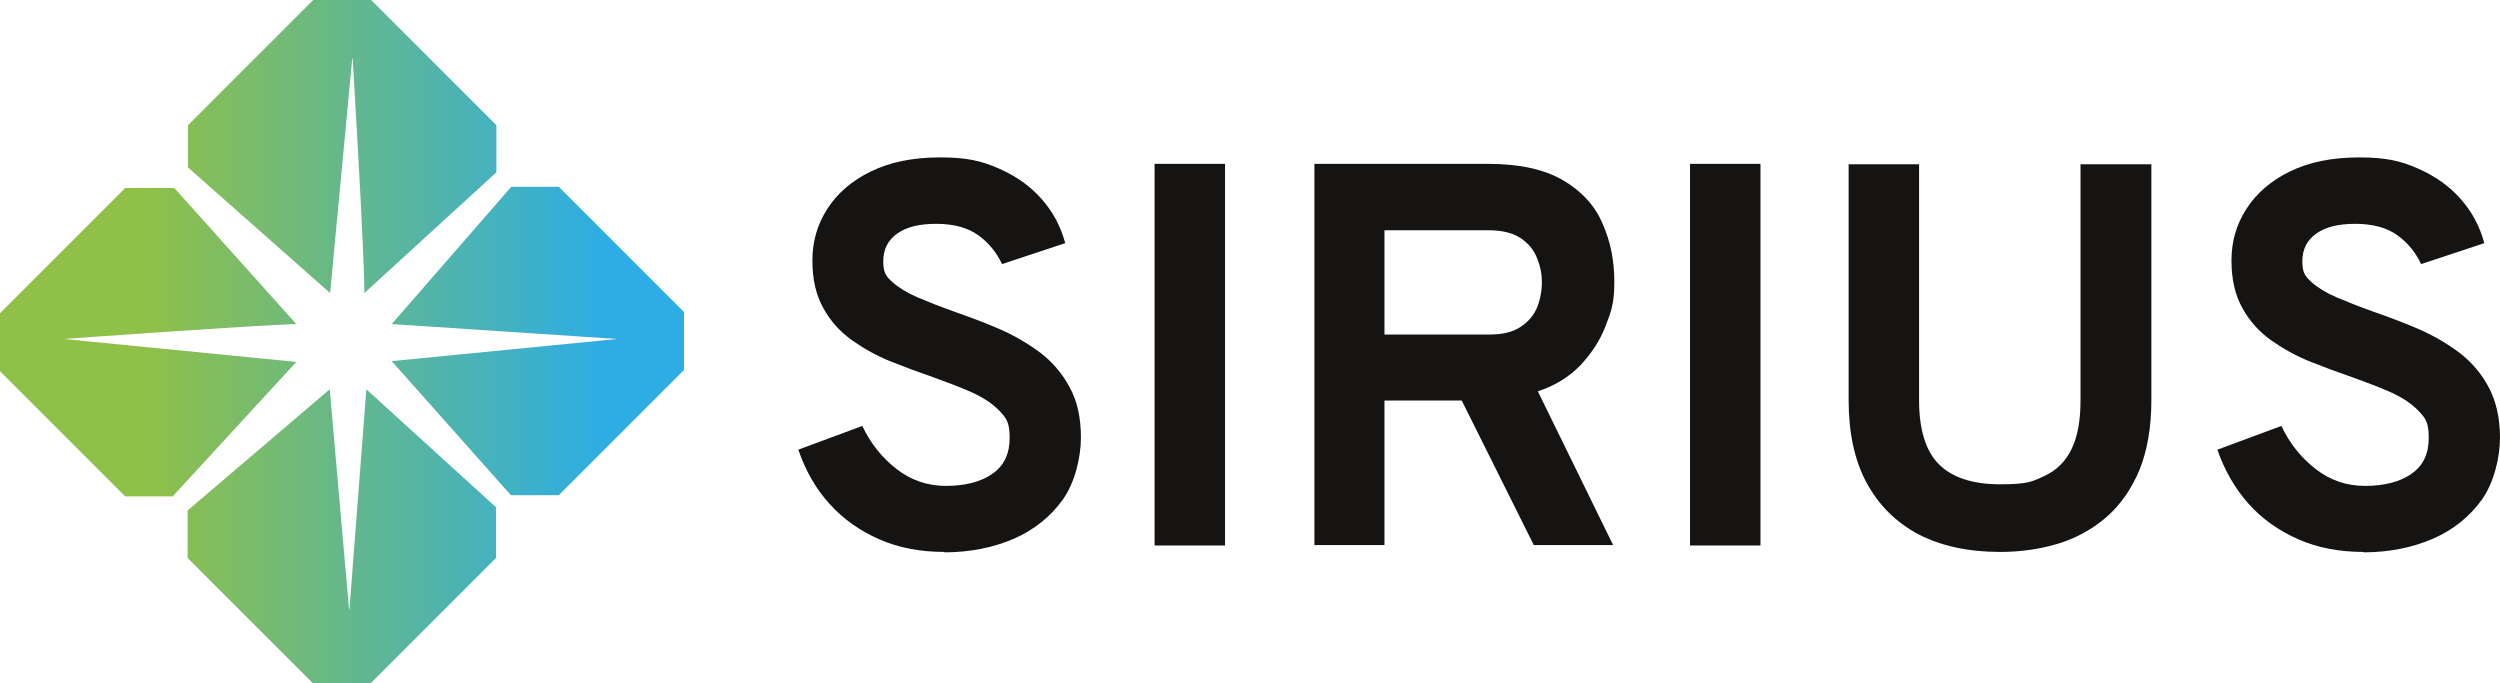
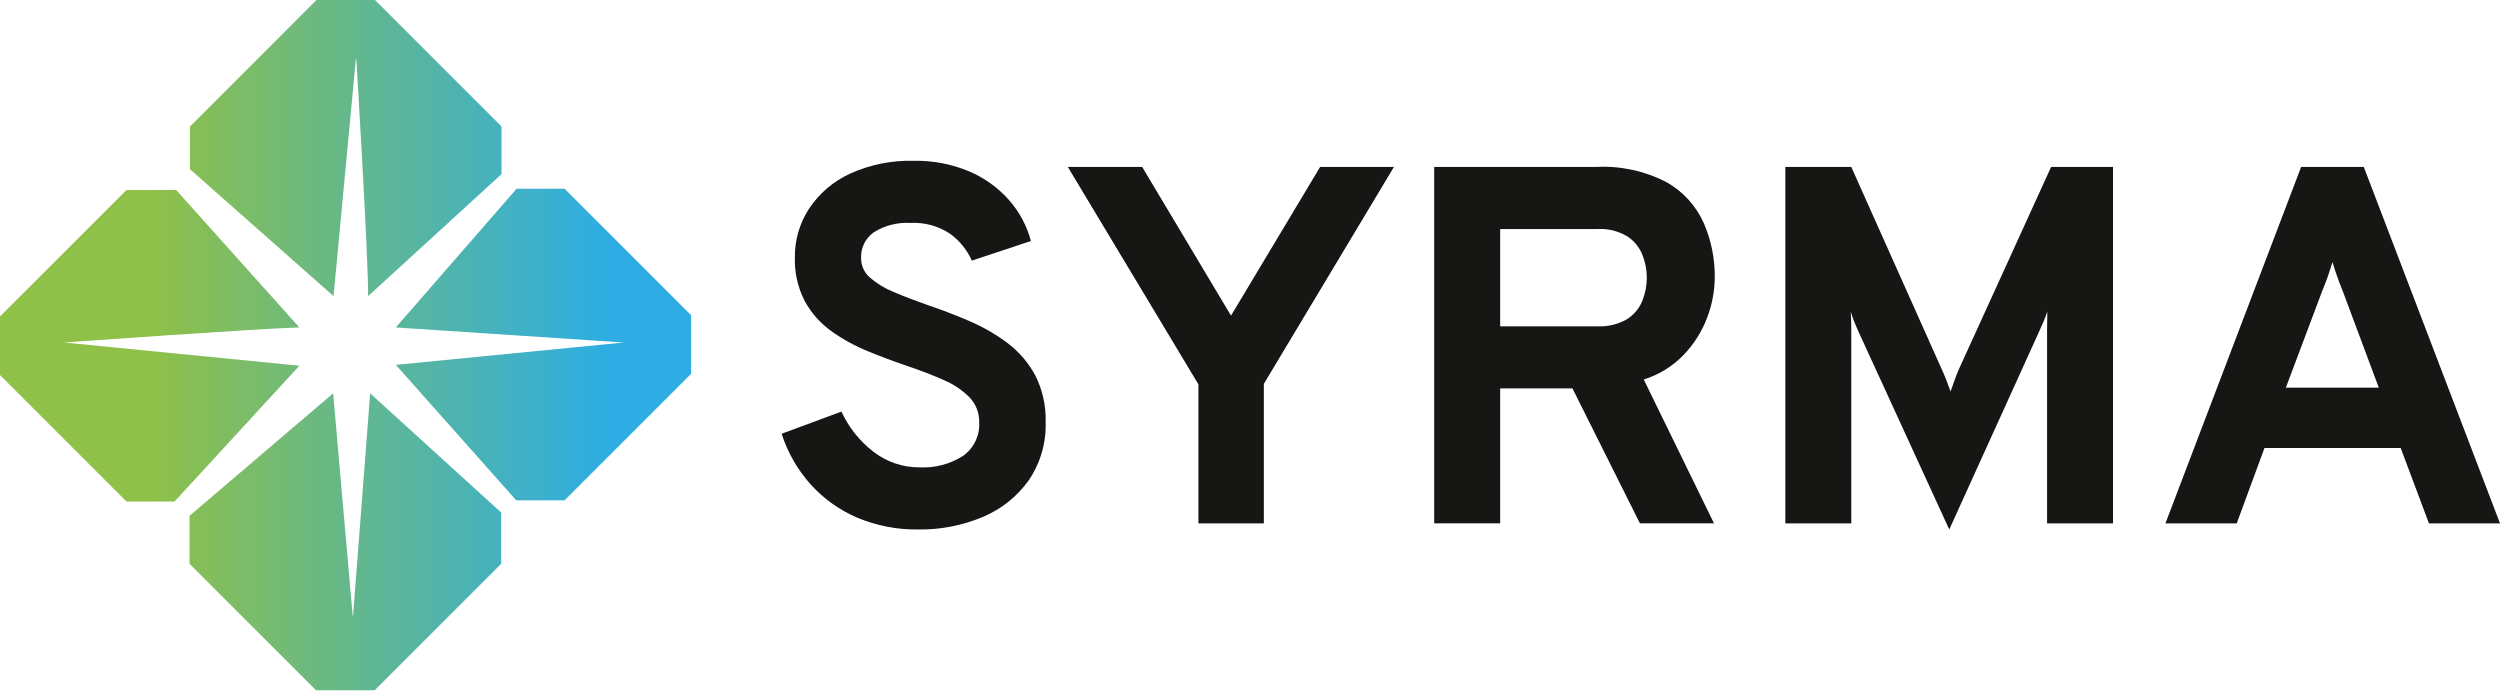
- <svg xmlns="http://www.w3.org/2000/svg" id="uuid-04e884a4-caa8-468d-894a-78f111c8c822" viewBox="0 0 621 169.6">
+ <svg xmlns="http://www.w3.org/2000/svg" id="logo-sirius" width="290.821" height="80.3" viewBox="0 0 290.821 80.3">
  <defs>
-     <style>.uuid-27ada279-063d-4772-8c3a-327bba0664ec{fill:#161412;}.uuid-7efb7c98-4e7b-4a06-ba95-503d03a099b9{fill:url(#uuid-cb14cb90-d7fc-40e8-92da-d387685f80a7);}</style>
-     <linearGradient id="uuid-cb14cb90-d7fc-40e8-92da-d387685f80a7" x1="4.9" y1="84.8" x2="166" y2="84.8" gradientUnits="userSpaceOnUse">
-       <stop offset=".2" stop-color="#8fc048" />
-       <stop offset=".9" stop-color="#2dade4" />
+     <linearGradient id="linear-gradient" x1="0.029" y1="0.5" x2="0.977" y2="0.5" gradientUnits="objectBoundingBox">
+       <stop offset="0.2" stop-color="#8fc048" />
+       <stop offset="0.9" stop-color="#2dade4" />
    </linearGradient>
+     <clipPath id="clip-path">
+       <rect id="Rectangle_57" data-name="Rectangle 57" width="199.896" height="42.888" transform="translate(0 0)" fill="none" />
+     </clipPath>
  </defs>
-   <path class="uuid-7efb7c98-4e7b-4a06-ba95-503d03a099b9" d="m87.6,14.5s3,49.6,2.9,58.3l32.8-30v-11.7L92.2,0h-14.4l-31.1,31.1v10.5l35.3,31.2,5.5-58.3ZM15.8,84.2s48.5-3.5,57.8-3.7l-30.3-33.8h-12.2L0,77.8v14.4l31.1,31.1h11.8s30.7-33.4,30.7-33.4l-57.8-5.7Zm123-37.8h-11.8l-29.7,34.1,56,3.7-56,5.5,29.6,33.3h11.9l31.1-31.1v-14.4l-31.1-31.1Zm-52.1,104.9l-4.8-54.6-35.3,30.1v11.8l31.1,31.1h14.4l31.1-31.1v-12.6l-32.2-29.3-4.2,54.6Z" />
-   <path class="uuid-27ada279-063d-4772-8c3a-327bba0664ec" d="m234.6,137.1c-5.9,0-11.3-1-16.1-3.1-4.8-2.1-9-5-12.4-8.8-3.5-3.8-6-8.3-7.8-13.5l15.9-5.9c2,4.3,4.9,7.9,8.5,10.7,3.6,2.8,7.7,4.2,12.3,4.2s8.7-1,11.5-3c2.9-2,4.3-5,4.3-8.9s-.8-4.9-2.5-6.7c-1.7-1.8-4-3.3-6.8-4.6-2.9-1.3-6.1-2.5-9.7-3.8-3.5-1.2-7-2.5-10.5-3.9-3.5-1.4-6.7-3.2-9.7-5.3-2.9-2.1-5.3-4.7-7.1-8-1.8-3.2-2.7-7.1-2.7-11.8s1.2-8.9,3.7-12.8c2.5-3.9,6.1-7,10.8-9.3,4.7-2.3,10.4-3.5,17.2-3.5s10.4.9,14.7,2.8c4.3,1.9,7.8,4.4,10.6,7.6,2.8,3.2,4.7,6.8,5.8,10.9l-15.7,5.2c-1.3-2.8-3.2-5.2-5.8-7.1-2.6-1.9-6.1-2.9-10.5-2.9s-7.4.8-9.7,2.4-3.5,3.9-3.5,6.9.8,3.8,2.3,5.2c1.6,1.4,3.7,2.7,6.3,3.8,2.6,1.1,5.6,2.3,9,3.5,3.7,1.3,7.5,2.7,11.2,4.3,3.7,1.6,7.1,3.6,10.2,5.9,3,2.3,5.5,5.2,7.3,8.6,1.9,3.4,2.8,7.6,2.8,12.5s-1.5,11.2-4.5,15.4c-3,4.2-7.1,7.5-12.1,9.7-5.1,2.2-10.9,3.4-17.3,3.4Z" />
-   <path class="uuid-27ada279-063d-4772-8c3a-327bba0664ec" d="m286.8,135.5V40.7h17.5v94.8h-17.5Z" />
-   <path class="uuid-27ada279-063d-4772-8c3a-327bba0664ec" d="m326.5,135.5V40.7h43.1c7.9,0,14.1,1.4,18.7,4.1,4.6,2.7,7.9,6.3,9.8,10.8,2,4.5,2.9,9.3,2.9,14.4s-.7,7.2-2.1,10.8c-1.4,3.7-3.5,6.9-6.3,9.9-2.8,2.9-6.3,5.1-10.6,6.5l18.7,38.2h-19.7l-17.9-35.9h-19.2v35.9h-17.5Zm17.5-52.4h25.9c3.3,0,5.9-.6,7.8-1.9,1.9-1.2,3.3-2.9,4.1-4.8.8-2,1.2-4.1,1.2-6.3s-.4-4-1.2-6c-.8-2-2.1-3.6-4-4.9-1.9-1.3-4.6-2-8-2h-25.9v25.9Z" />
-   <path class="uuid-27ada279-063d-4772-8c3a-327bba0664ec" d="m419.8,135.5V40.7h17.5v94.8h-17.5Z" />
-   <path class="uuid-27ada279-063d-4772-8c3a-327bba0664ec" d="m496.8,137.1c-7.9,0-14.7-1.5-20.3-4.4-5.6-3-9.9-7.3-12.9-12.9-3-5.6-4.4-12.5-4.4-20.4v-58.6h17.5v58.6c0,7.2,1.6,12.5,4.8,15.8s8.3,5.1,15.3,5.1,8.1-.7,11.1-2.1c3-1.4,5.2-3.6,6.7-6.7,1.5-3.1,2.2-7.1,2.2-12.1v-58.6h17.6v58.6c0,6.7-1,12.4-2.9,17.2-2,4.8-4.7,8.7-8.1,11.7s-7.5,5.3-12,6.7c-4.6,1.4-9.4,2.1-14.6,2.1Z" />
-   <path class="uuid-27ada279-063d-4772-8c3a-327bba0664ec" d="m587.1,137.1c-5.9,0-11.3-1-16.1-3.1-4.8-2.1-9-5-12.4-8.8s-6-8.3-7.8-13.5l15.9-5.9c2,4.3,4.9,7.9,8.5,10.7,3.6,2.8,7.7,4.2,12.3,4.2s8.7-1,11.5-3c2.9-2,4.3-5,4.3-8.9s-.8-4.9-2.5-6.7c-1.7-1.8-4-3.3-6.8-4.6-2.9-1.3-6.1-2.5-9.7-3.8-3.5-1.2-7-2.5-10.5-3.9-3.5-1.4-6.7-3.2-9.7-5.3-2.9-2.1-5.3-4.7-7.1-8-1.8-3.2-2.7-7.1-2.7-11.8s1.2-8.9,3.7-12.8c2.5-3.9,6.1-7,10.8-9.3,4.7-2.3,10.4-3.5,17.2-3.5s10.4.9,14.7,2.8c4.3,1.9,7.8,4.4,10.6,7.6,2.8,3.2,4.7,6.8,5.8,10.9l-15.7,5.2c-1.3-2.8-3.2-5.2-5.8-7.1-2.6-1.9-6.1-2.9-10.5-2.9s-7.4.8-9.7,2.4c-2.3,1.6-3.5,3.9-3.5,6.9s.8,3.8,2.3,5.2c1.6,1.4,3.7,2.7,6.3,3.8,2.6,1.1,5.6,2.3,9,3.5,3.7,1.3,7.5,2.7,11.2,4.3,3.7,1.6,7.1,3.6,10.2,5.9,3,2.3,5.5,5.2,7.3,8.6,1.8,3.4,2.8,7.6,2.8,12.5s-1.5,11.2-4.5,15.4c-3,4.2-7.1,7.5-12.1,9.7-5.1,2.2-10.9,3.4-17.3,3.4Z" />
+   <path id="Tracé_80" data-name="Tracé 80" d="M41.451,6.861s1.42,23.47,1.372,27.587l15.521-14.2V14.716L43.628,0H36.814L22.1,14.716v4.968L38.8,34.448,41.4,6.861ZM7.476,39.842s22.95-1.656,27.35-1.751L20.489,22.1H14.716L0,36.814v6.814L14.716,58.344H20.3l14.527-15.8-27.35-2.7Zm58.2-17.886H60.095L46.041,38.092l26.5,1.751-26.5,2.6L60.048,58.2h5.631L80.395,43.486V36.672L65.678,21.956ZM41.025,71.593,38.754,45.757,22.051,60v5.584L36.767,80.3h6.814L58.3,65.584V59.622L43.06,45.757,41.073,71.593Z" fill="url(#linear-gradient)" />
+   <g id="Groupe_53" data-name="Groupe 53" transform="translate(90.925 18.706)">
+     <g id="Groupe_52" data-name="Groupe 52" transform="translate(0 0)" clip-path="url(#clip-path)">
+       <path id="Tracé_92" data-name="Tracé 92" d="M15.876,42.888a17.679,17.679,0,0,1-7.049-1.362A15.481,15.481,0,0,1,3.391,37.66,16.3,16.3,0,0,1,0,31.751l6.96-2.577a12.376,12.376,0,0,0,3.717,4.665,8.629,8.629,0,0,0,5.376,1.822,8.578,8.578,0,0,0,5.05-1.333,4.458,4.458,0,0,0,1.881-3.88,4.073,4.073,0,0,0-1.111-2.917,9.339,9.339,0,0,0-2.991-2.014q-1.882-.844-4.25-1.644-2.281-.77-4.591-1.718A20.817,20.817,0,0,1,5.805,19.83a10.479,10.479,0,0,1-3.1-3.48A10.462,10.462,0,0,1,1.54,11.2,10.182,10.182,0,0,1,3.169,5.6,11.44,11.44,0,0,1,7.893,1.525,16.855,16.855,0,0,1,15.4,0a15.816,15.816,0,0,1,6.413,1.229A12.972,12.972,0,0,1,26.45,4.561,11.779,11.779,0,0,1,29,9.33l-6.872,2.281a7.761,7.761,0,0,0-2.532-3.125,7.588,7.588,0,0,0-4.606-1.259,7.259,7.259,0,0,0-4.235,1.066,3.48,3.48,0,0,0-1.511,3.021,2.955,2.955,0,0,0,1.022,2.266,9.739,9.739,0,0,0,2.755,1.674q1.732.741,3.924,1.51,2.458.83,4.9,1.881a21.269,21.269,0,0,1,4.443,2.562A11.539,11.539,0,0,1,29.5,24.954a11.316,11.316,0,0,1,1.214,5.464,11.393,11.393,0,0,1-1.97,6.753,12.5,12.5,0,0,1-5.317,4.25,18.645,18.645,0,0,1-7.553,1.466" transform="translate(0 0)" fill="#161615" />
+       <path id="Tracé_93" data-name="Tracé 93" d="M91.732,43.1V26.928L76.538,1.634h8.649l10.337,17.3,10.367-17.3h8.589L99.344,26.869V43.1Z" transform="translate(-43.247 -0.923)" fill="#161615" />
+       <path id="Tracé_94" data-name="Tracé 94" d="M174.524,43.1V1.635h18.867a15.971,15.971,0,0,1,8.19,1.792,10.247,10.247,0,0,1,4.295,4.725,15.5,15.5,0,0,1,1.288,6.308,13.388,13.388,0,0,1-.9,4.739,12.716,12.716,0,0,1-2.74,4.324,11.02,11.02,0,0,1-4.621,2.843L207.075,43.1h-8.619l-7.849-15.7H182.2V43.1ZM182.2,20.176H193.51a6.241,6.241,0,0,0,3.421-.815,4.529,4.529,0,0,0,1.792-2.118,7.186,7.186,0,0,0,.029-5.361A4.627,4.627,0,0,0,197,9.721a6.1,6.1,0,0,0-3.495-.859H182.2Z" transform="translate(-98.612 -0.924)" fill="#161615" />
+       <path id="Tracé_95" data-name="Tracé 95" d="M287.5,43.811l-10.6-23.1q-.207-.444-.444-1.037t-.415-1.185q.029.474.045,1.126t.015,1.155V43.1h-7.671V1.634H276.1l10.515,23.518q.3.652.548,1.288t.488,1.318q.237-.681.474-1.333t.5-1.273L299.348,1.634h7.2V43.1h-7.671V20.708q0-.533.015-1.184t.015-1.067q-.178.533-.43,1.14t-.489,1.11Z" transform="translate(-151.67 -0.923)" fill="#161615" />
+       <path id="Tracé_96" data-name="Tracé 96" d="M370.092,43.1,385.879,1.634h7.286L409.011,43.1h-8.264l-3.288-8.767H381.613L378.385,43.1ZM384.1,27.313h10.811l-4.146-11.107q-.208-.5-.444-1.125t-.445-1.259q-.208-.637-.355-1.111-.149.474-.355,1.111t-.445,1.259q-.237.622-.444,1.125Z" transform="translate(-209.115 -0.923)" fill="#161615" />
+     </g>
+   </g>
</svg>
